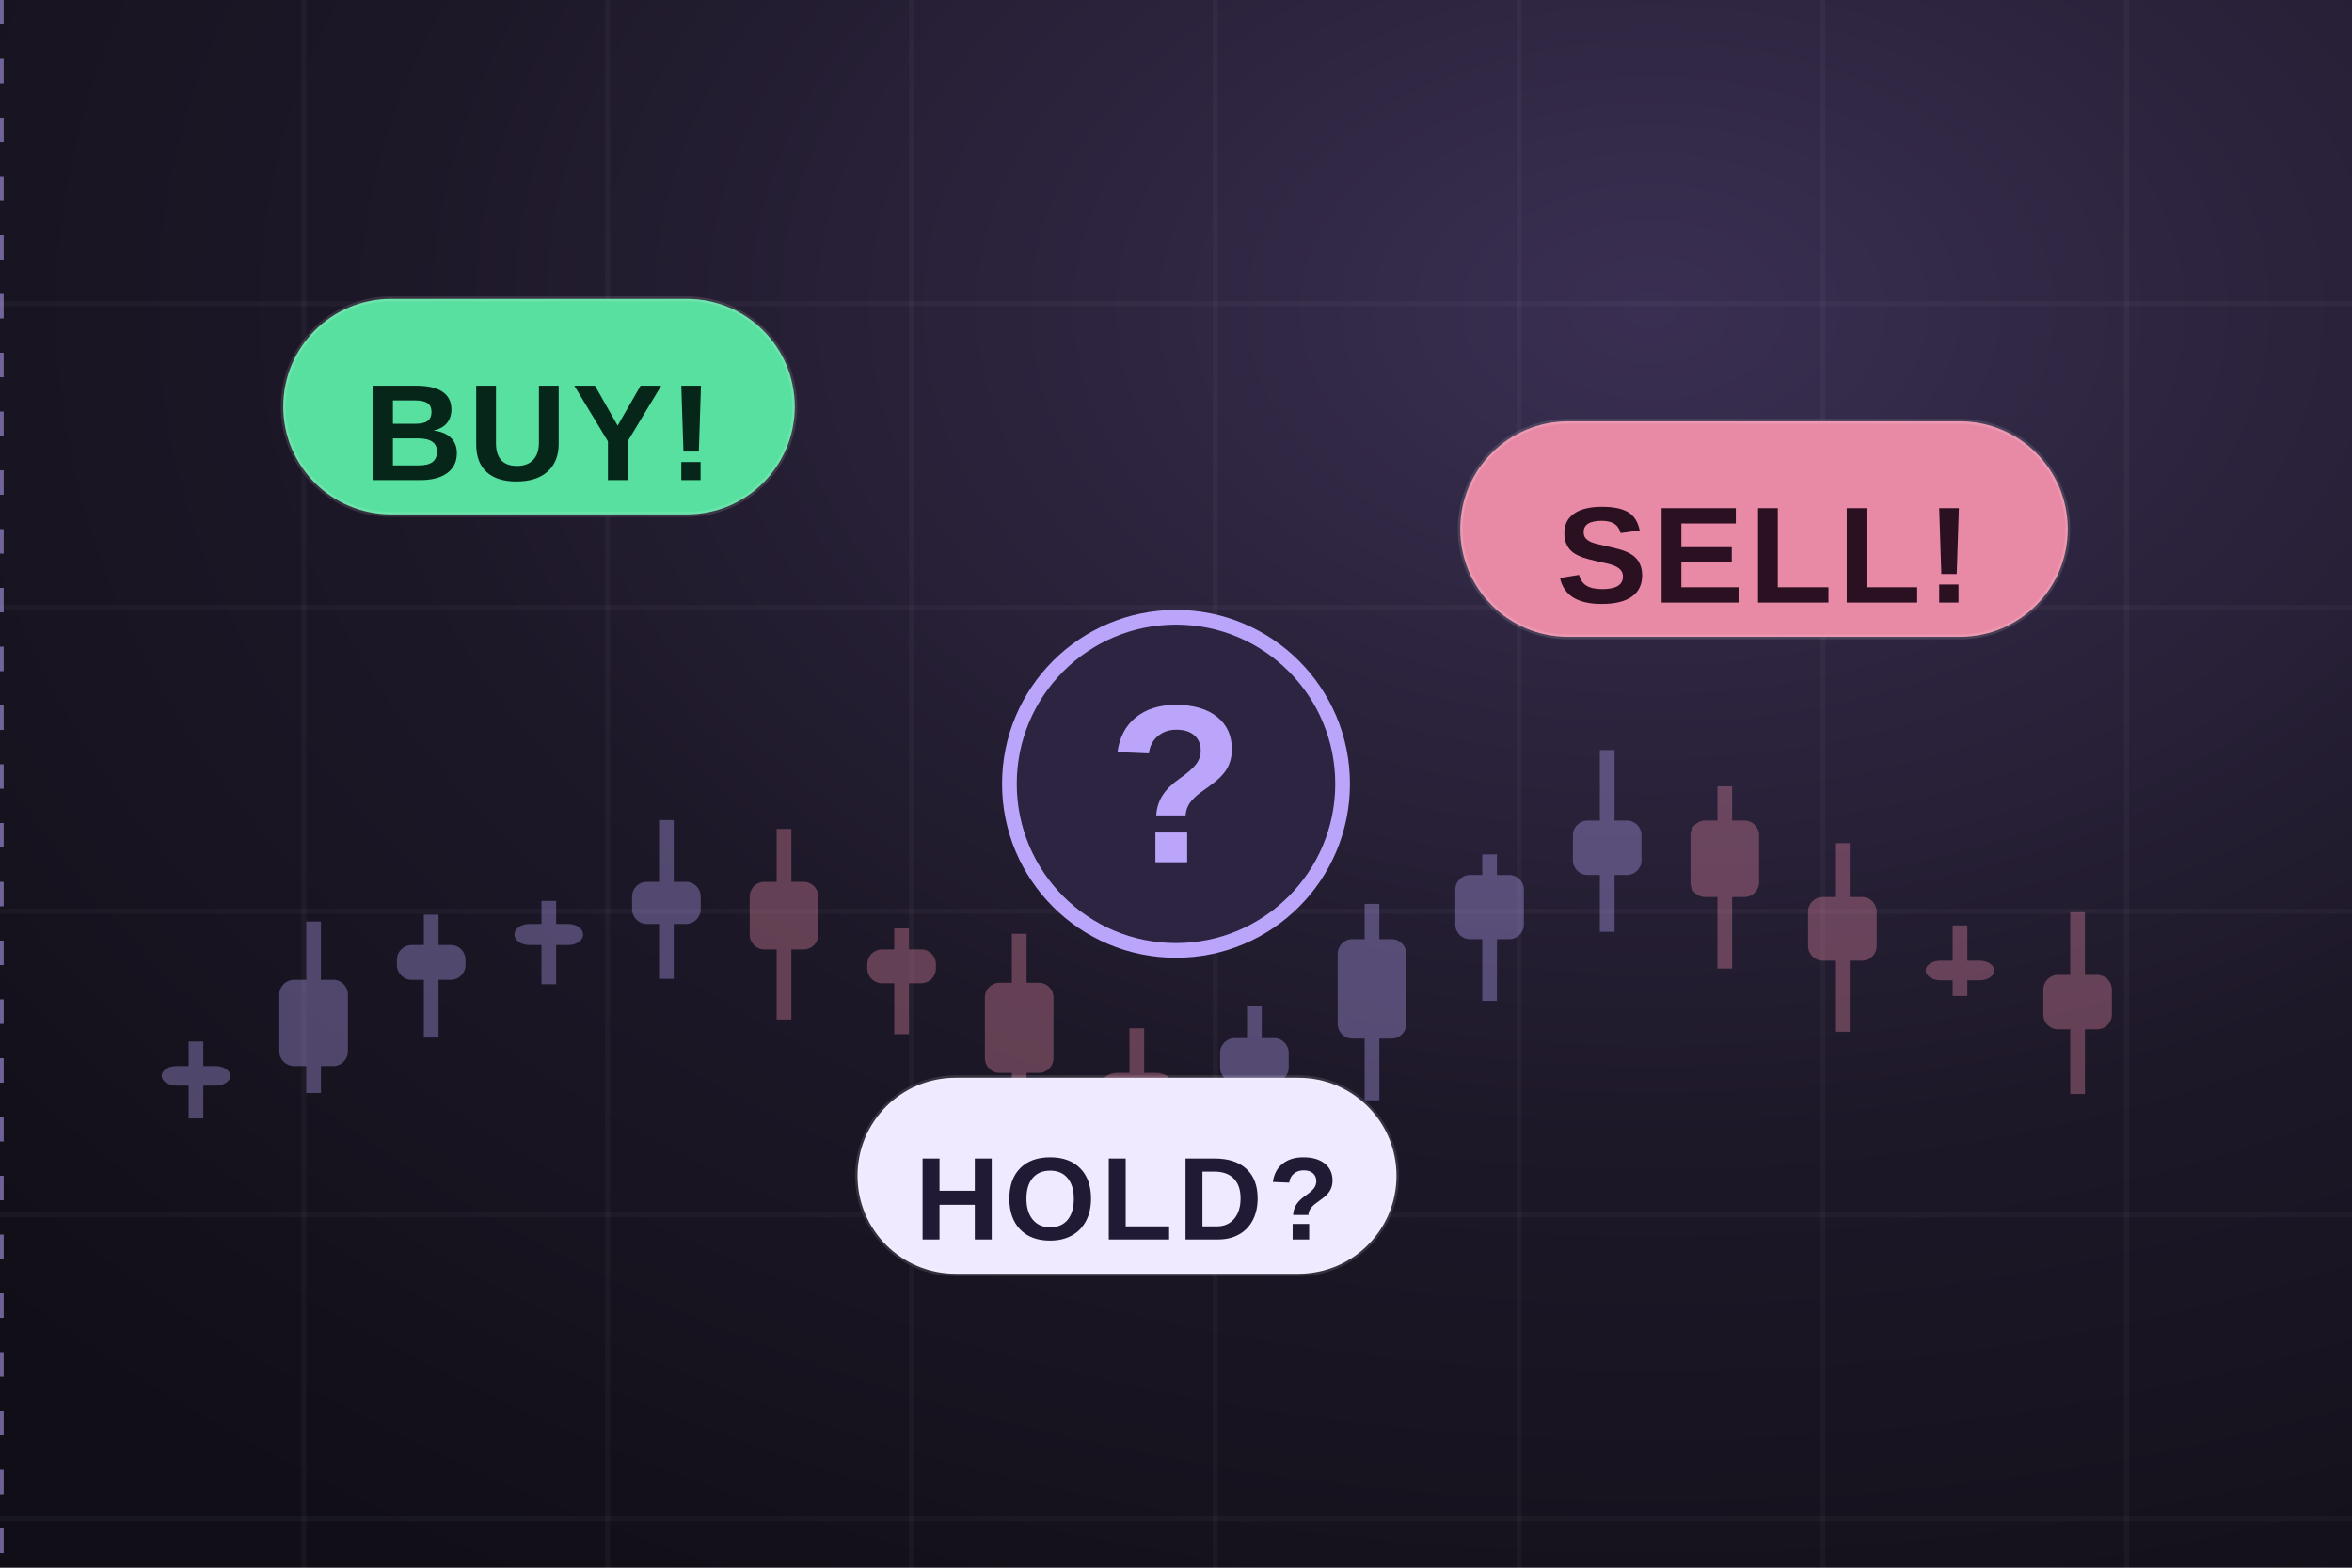
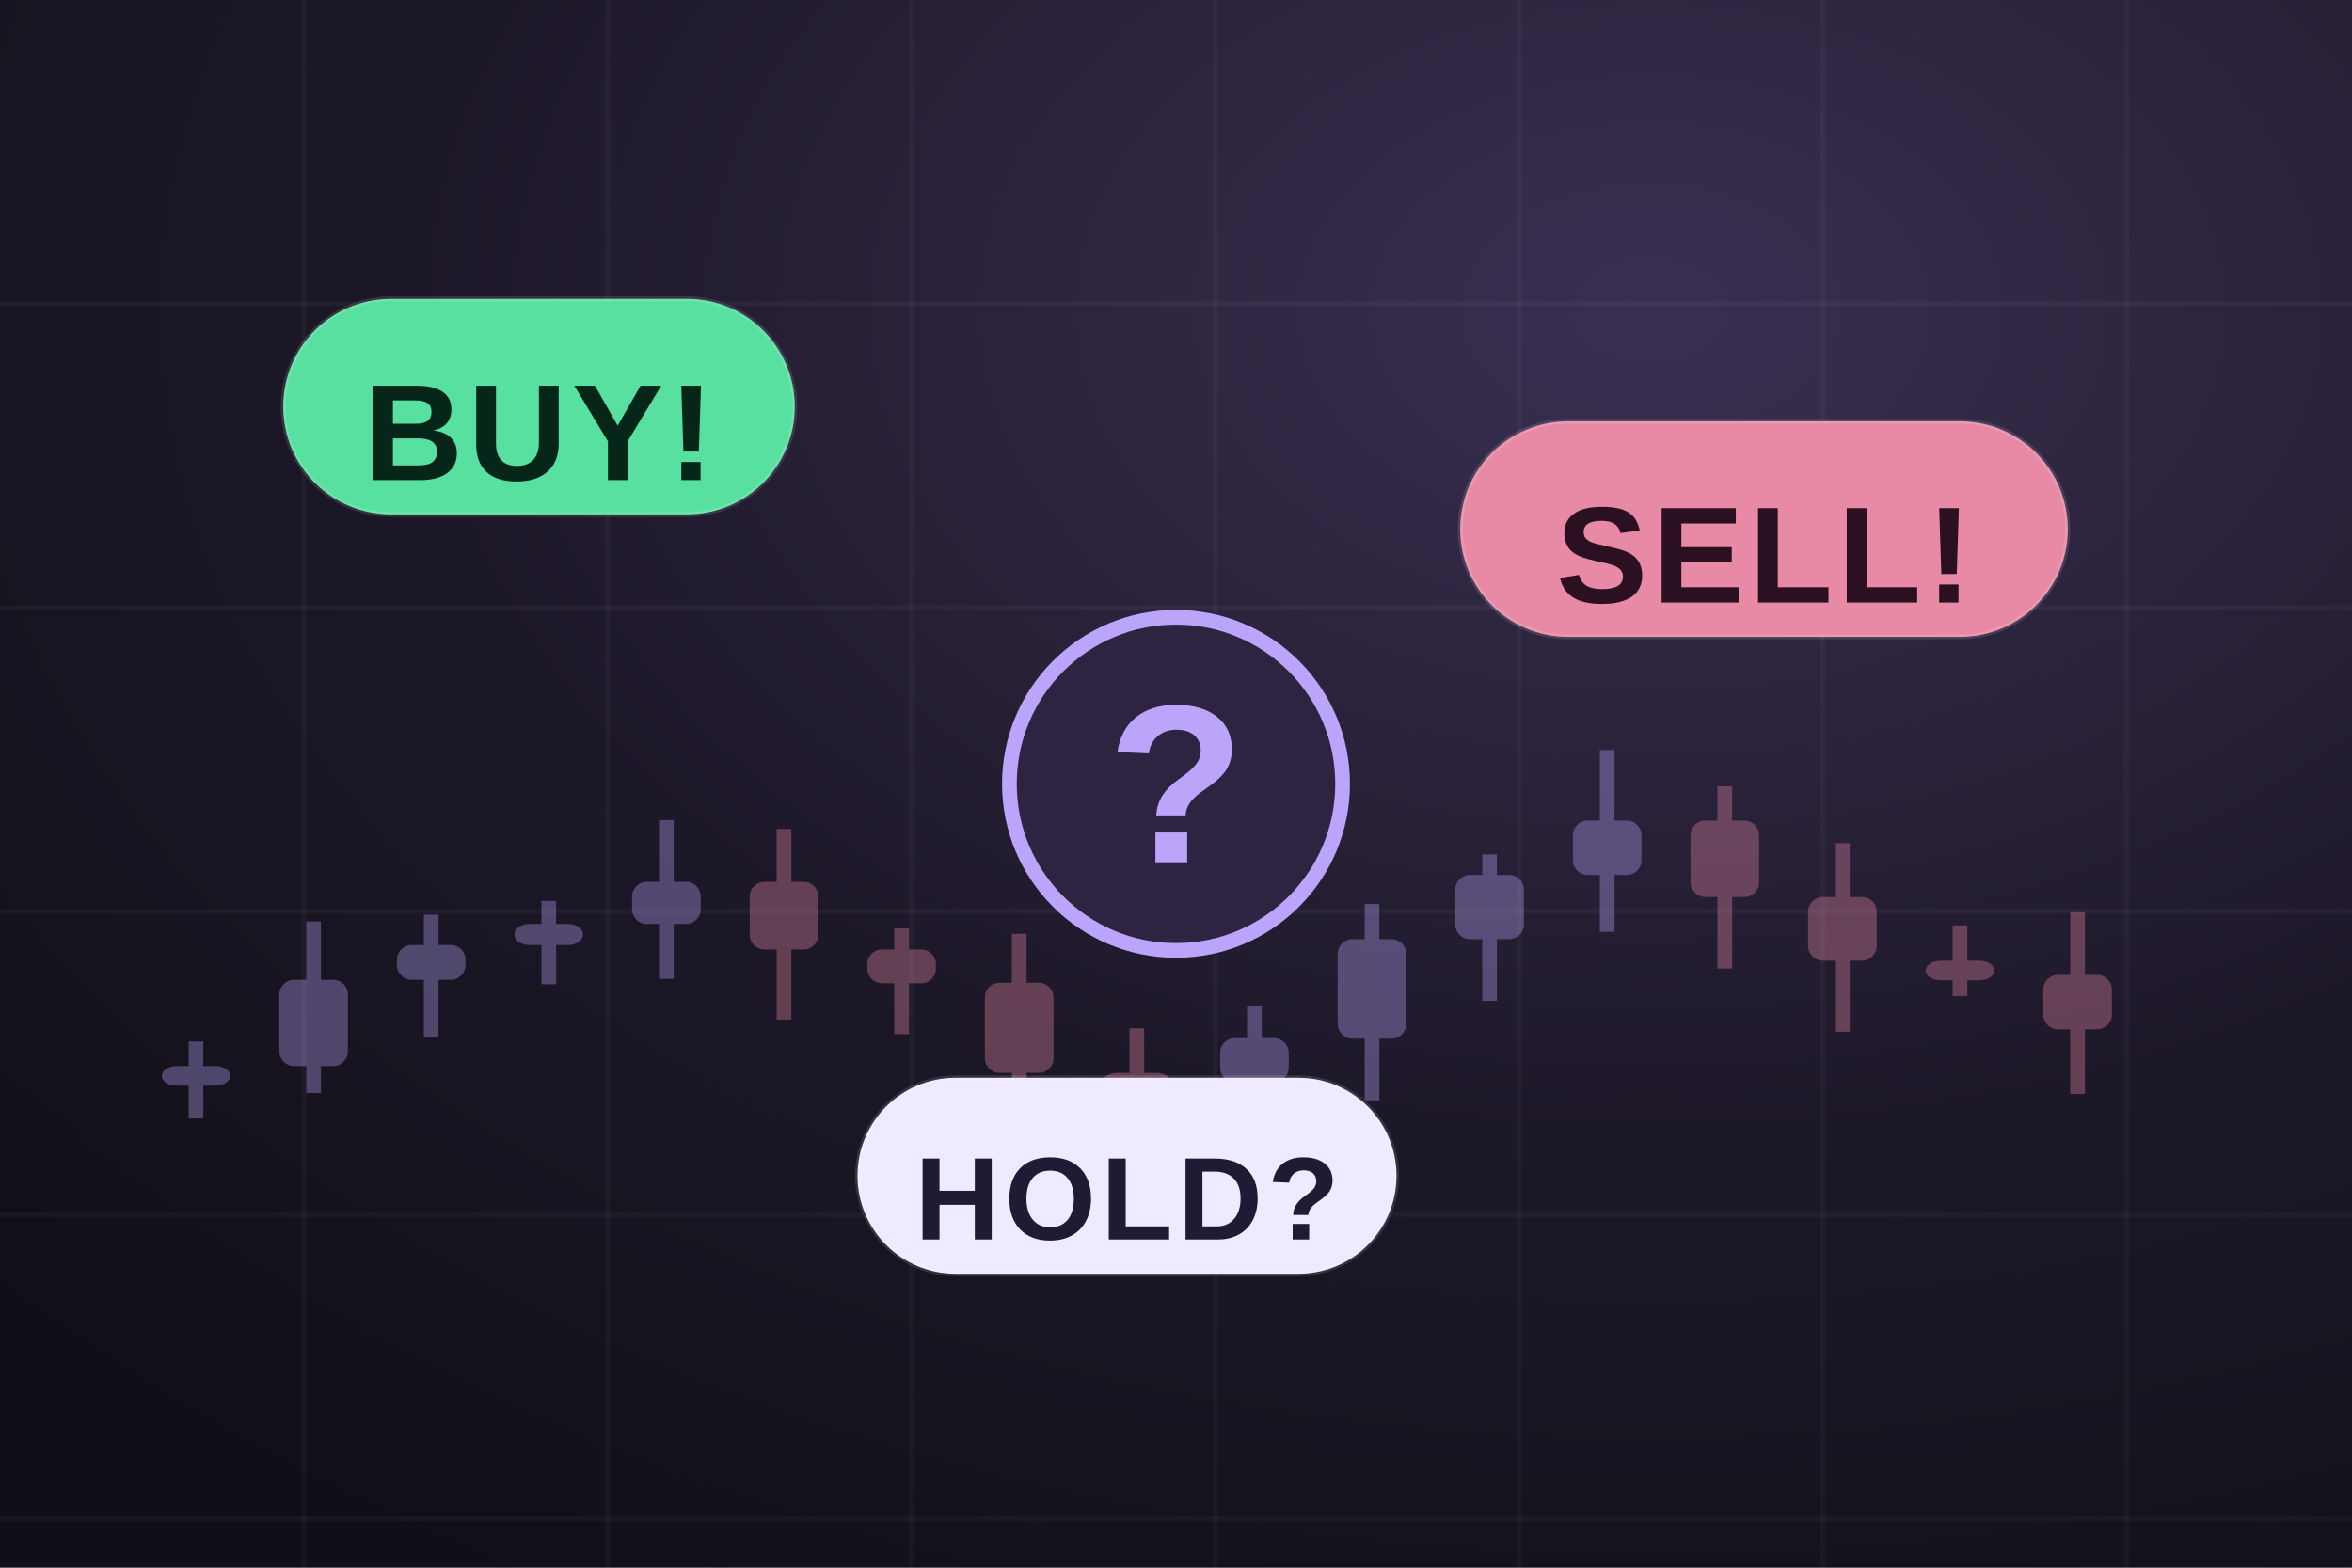
<svg xmlns="http://www.w3.org/2000/svg" width="480" height="320" viewBox="0 0 480 320">
  <style>
text{font-family:Arial,Helvetica,"Liberation Sans",sans-serif}
@keyframes grow{from{transform:scaleY(.05);opacity:0}to{transform:none;opacity:1}}
@keyframes live{0%,100%{transform:none}50%{transform:scaleY(1.4)}}
@keyframes flo{0%,100%{transform:translateY(0)}50%{transform:translateY(-6px)}}
@keyframes br{0%,100%{opacity:.7;transform:scale(1)}50%{opacity:1;transform:scale(1.1)}}
@keyframes march{to{stroke-dashoffset:-60}}
@keyframes draw{0%{stroke-dashoffset:1;opacity:1}38%{stroke-dashoffset:0}86%{stroke-dashoffset:0;opacity:1}96%{opacity:0}100%{stroke-dashoffset:1;opacity:0}}
@keyframes bob{0%,100%{transform:none}50%{transform:scaleY(.72)}}
@keyframes dp{0%,100%{transform:scale(1)}50%{transform:scale(1.18)}}
@keyframes hl{0%,100%{opacity:.35}50%{opacity:1}}
@keyframes rin{from{opacity:0;transform:translateX(-18px)}to{opacity:1;transform:none}}
@keyframes bobx{0%,100%{transform:none}50%{transform:scaleX(.78)}}
.row{animation:rin .8s cubic-bezier(.2,.8,.2,1) both}
.barx{transform-box:fill-box;animation:bobx 2.6s ease-in-out infinite}
.cd,.bar,.dot,.glow{transform-box:fill-box}
@keyframes form{0%{transform:scaleY(0);opacity:0}2%{opacity:1}9%{transform:scaleY(1);opacity:1}88%{transform:scaleY(1);opacity:1}96%,100%{transform:scaleY(1);opacity:0}}
.cd{animation:form 9s cubic-bezier(.25,.8,.25,1) infinite both}
@keyframes stream{to{transform:translateX(-640px)}}
.stream{animation:stream 8s linear infinite}
@keyframes scan{from{transform:translateX(-90px)}to{transform:translateX(570px)}}
.scan{animation:scan 6.5s cubic-bezier(.45,0,.55,1) infinite}
.chip{animation:flo 4.5s ease-in-out infinite}
.glow{transform-origin:50% 50%;animation:br 6s ease-in-out infinite}
.dash{animation:march 3.2s linear infinite}
.draw{stroke-dasharray:1;stroke-dashoffset:1;animation:draw 8s cubic-bezier(.4,0,.2,1) .3s infinite}
.bar{transform-origin:50% 100%;animation:bob 2.4s ease-in-out infinite}
.dot{transform-origin:50% 50%;animation:dp 2.2s ease-in-out infinite}
.hl{animation:hl 2.2s ease-in-out infinite}
@keyframes needle{0%,100%{transform:rotate(-62deg)}45%{transform:rotate(58deg)}70%{transform:rotate(20deg)}}
.needle{transform-origin:240px 280px;animation:needle 3.6s cubic-bezier(.5,0,.5,1) infinite}
@media (prefers-reduced-motion:reduce){*{animation:none!important}.draw{stroke-dasharray:none;stroke-dashoffset:0}.scan,.mdot{display:none}}
</style>
  <clipPath id="vb">
    <rect width="480" height="320" />
  </clipPath>
  <g clip-path="url(#vb)">
    <defs>
      <radialGradient id="bg" cx="70%" cy="20%" r="95%">
        <stop offset="0" stop-color="#3a2f52" />
        <stop offset=".55" stop-color="#1d1828" />
        <stop offset="1" stop-color="#110e17" />
      </radialGradient>
      <radialGradient id="glow" cx="50%" cy="50%" r="50%">
        <stop offset="0" stop-color="#a697eb" stop-opacity=".35" />
        <stop offset="1" stop-color="#a697eb" stop-opacity="0" />
      </radialGradient>
      <linearGradient id="scanG" x1="0" y1="0" x2="1" y2="0">
        <stop offset="0" stop-color="#bba5fa" stop-opacity="0" />
        <stop offset="1" stop-color="#bba5fa" stop-opacity=".2" />
      </linearGradient>
      <linearGradient id="fadeUp" x1="0" y1="0" x2="0" y2="1">
        <stop offset="0" stop-color="#bba5fa" stop-opacity=".35" />
        <stop offset="1" stop-color="#bba5fa" stop-opacity="0" />
      </linearGradient>
    </defs>
    <rect width="480" height="320" fill="url(#bg)" />
    <line x1="62" y1="0" x2="62" y2="320" stroke="#fff" stroke-opacity=".035" />
    <line x1="124" y1="0" x2="124" y2="320" stroke="#fff" stroke-opacity=".035" />
    <line x1="186" y1="0" x2="186" y2="320" stroke="#fff" stroke-opacity=".035" />
    <line x1="248" y1="0" x2="248" y2="320" stroke="#fff" stroke-opacity=".035" />
    <line x1="310" y1="0" x2="310" y2="320" stroke="#fff" stroke-opacity=".035" />
    <line x1="372" y1="0" x2="372" y2="320" stroke="#fff" stroke-opacity=".035" />
    <line x1="434" y1="0" x2="434" y2="320" stroke="#fff" stroke-opacity=".035" />
    <line x1="0" y1="62" x2="480" y2="62" stroke="#fff" stroke-opacity=".035" />
    <line x1="0" y1="124" x2="480" y2="124" stroke="#fff" stroke-opacity=".035" />
    <line x1="0" y1="186" x2="480" y2="186" stroke="#fff" stroke-opacity=".035" />
    <line x1="0" y1="248" x2="480" y2="248" stroke="#fff" stroke-opacity=".035" />
    <line x1="0" y1="310" x2="480" y2="310" stroke="#fff" stroke-opacity=".035" />
    <g opacity=".35">
      <g class="cd" style="transform-origin:50% 47.2%;animation-duration:7.13s;animation-delay:0ms">
        <line x1="40" x2="40" y1="212.6" y2="228.3" stroke="#bba5fa" stroke-width="3" />
        <rect x="33" y="217.6" width="14" height="4.0" rx="3" fill="#bba5fa" />
      </g>
      <g class="cd" style="transform-origin:50% 84.1%;animation-duration:7.13s;animation-delay:260ms">
        <line x1="64" x2="64" y1="188.1" y2="223.1" stroke="#bba5fa" stroke-width="3" />
        <rect x="57" y="200.0" width="14" height="17.6" rx="3" fill="#bba5fa" />
      </g>
      <g class="cd" style="transform-origin:50% 53.0%;animation-duration:7.13s;animation-delay:520ms">
        <line x1="88" x2="88" y1="186.7" y2="211.8" stroke="#bba5fa" stroke-width="3" />
        <rect x="81" y="192.9" width="14" height="7.1" rx="3" fill="#bba5fa" />
      </g>
      <g class="cd" style="transform-origin:50% 52.9%;animation-duration:7.13s;animation-delay:780ms">
        <line x1="112" x2="112" y1="183.9" y2="200.9" stroke="#bba5fa" stroke-width="3" />
        <rect x="105" y="188.6" width="14" height="4.3" rx="3" fill="#bba5fa" />
      </g>
      <g class="cd" style="transform-origin:50% 65.5%;animation-duration:7.13s;animation-delay:1040ms">
        <line x1="136" x2="136" y1="167.4" y2="199.8" stroke="#bba5fa" stroke-width="3" />
        <rect x="129" y="180.0" width="14" height="8.6" rx="3" fill="#bba5fa" />
      </g>
      <g class="cd" style="transform-origin:50% 27.7%;animation-duration:7.13s;animation-delay:1300ms">
        <line x1="160" x2="160" y1="169.2" y2="208.1" stroke="#e88aa6" stroke-width="3" />
        <rect x="153" y="180.0" width="14" height="13.8" rx="3" fill="#e88aa6" />
      </g>
      <g class="cd" style="transform-origin:50% 19.6%;animation-duration:7.13s;animation-delay:1560ms">
        <line x1="184" x2="184" y1="189.5" y2="211.1" stroke="#e88aa6" stroke-width="3" />
        <rect x="177" y="193.8" width="14" height="6.9" rx="3" fill="#e88aa6" />
      </g>
      <g class="cd" style="transform-origin:50% 30.4%;animation-duration:7.13s;animation-delay:1820ms">
        <line x1="208" x2="208" y1="190.6" y2="223.6" stroke="#e88aa6" stroke-width="3" />
        <rect x="201" y="200.6" width="14" height="18.4" rx="3" fill="#e88aa6" />
      </g>
      <g class="cd" style="transform-origin:50% 36.8%;animation-duration:7.13s;animation-delay:2080ms">
        <line x1="232" x2="232" y1="209.9" y2="234.6" stroke="#e88aa6" stroke-width="3" />
        <rect x="225" y="219.0" width="14" height="4.0" rx="3" fill="#e88aa6" />
      </g>
      <g class="cd" style="transform-origin:50% 69.9%;animation-duration:7.13s;animation-delay:2340ms">
        <line x1="256" x2="256" y1="205.4" y2="227.6" stroke="#bba5fa" stroke-width="3" />
        <rect x="249" y="211.9" width="14" height="9.0" rx="3" fill="#bba5fa" />
      </g>
      <g class="cd" style="transform-origin:50% 68.4%;animation-duration:7.13s;animation-delay:2600ms">
        <line x1="280" x2="280" y1="184.5" y2="224.6" stroke="#bba5fa" stroke-width="3" />
        <rect x="273" y="191.7" width="14" height="20.3" rx="3" fill="#bba5fa" />
      </g>
      <g class="cd" style="transform-origin:50% 57.6%;animation-duration:7.13s;animation-delay:2860ms">
        <line x1="304" x2="304" y1="174.4" y2="204.3" stroke="#bba5fa" stroke-width="3" />
        <rect x="297" y="178.6" width="14" height="13.1" rx="3" fill="#bba5fa" />
      </g>
      <g class="cd" style="transform-origin:50% 68.7%;animation-duration:7.13s;animation-delay:3120ms">
        <line x1="328" x2="328" y1="153.1" y2="190.2" stroke="#bba5fa" stroke-width="3" />
        <rect x="321" y="167.5" width="14" height="11.1" rx="3" fill="#bba5fa" />
      </g>
      <g class="cd" style="transform-origin:50% 19.0%;animation-duration:7.13s;animation-delay:3380ms">
        <line x1="352" x2="352" y1="160.5" y2="197.7" stroke="#e88aa6" stroke-width="3" />
        <rect x="345" y="167.5" width="14" height="15.6" rx="3" fill="#e88aa6" />
      </g>
      <g class="cd" style="transform-origin:50% 28.6%;animation-duration:7.13s;animation-delay:3640ms">
        <line x1="376" x2="376" y1="172.1" y2="210.6" stroke="#e88aa6" stroke-width="3" />
        <rect x="369" y="183.1" width="14" height="13.0" rx="3" fill="#e88aa6" />
      </g>
      <g class="cd" style="transform-origin:50% 49.9%;animation-duration:7.13s;animation-delay:3900ms">
        <line x1="400" x2="400" y1="188.9" y2="203.3" stroke="#e88aa6" stroke-width="3" />
        <rect x="393" y="196.1" width="14" height="4.0" rx="3" fill="#e88aa6" />
      </g>
      <g class="cd" style="transform-origin:50% 34.3%;animation-duration:7.13s;animation-delay:4160ms">
        <line x1="424" x2="424" y1="186.2" y2="223.3" stroke="#e88aa6" stroke-width="3" />
        <rect x="417" y="199.0" width="14" height="11.1" rx="3" fill="#e88aa6" />
      </g>
    </g>
    <g class="chip" style="animation-delay:-1.5s">
      <rect x="57.8" y="61" width="104.4" height="44" rx="22" fill="#58e0a0" stroke="#fff" stroke-opacity=".12" />
      <text x="110" y="98" text-anchor="middle" font-size="28" font-weight="700" fill="#06261a" letter-spacing="1">BUY!</text>
    </g>
    <g class="chip" style="animation-delay:-0s">
      <rect x="298" y="86" width="124" height="44" rx="22" fill="#e88aa6" stroke="#fff" stroke-opacity=".12" />
      <text x="360" y="123" text-anchor="middle" font-size="28" font-weight="700" fill="#2a1020" letter-spacing="1">SELL!</text>
    </g>
    <g class="chip" style="animation-delay:-0s">
      <rect x="175" y="220" width="110" height="40" rx="20" fill="#efeaff" stroke="#fff" stroke-opacity=".12" />
      <text x="230" y="253" text-anchor="middle" font-size="24" font-weight="700" fill="#211a35" letter-spacing="1">HOLD?</text>
    </g>
    <circle class="dot" cx="240" cy="160" r="34" fill="#2c2440" stroke="#bba5fa" stroke-width="3" />
    <text x="240" y="176" text-anchor="middle" font-size="46" font-weight="800" fill="#bba5fa">?</text>
-     <g class="scan">
-       <rect x="-70" y="0" width="70" height="320" fill="url(#scanG)" />
-       <line x1="0" y1="0" x2="0" y2="320" stroke="#bba5fa" stroke-opacity=".55" stroke-width="1.5" stroke-dasharray="5 7" />
-     </g>
  </g>
</svg>
